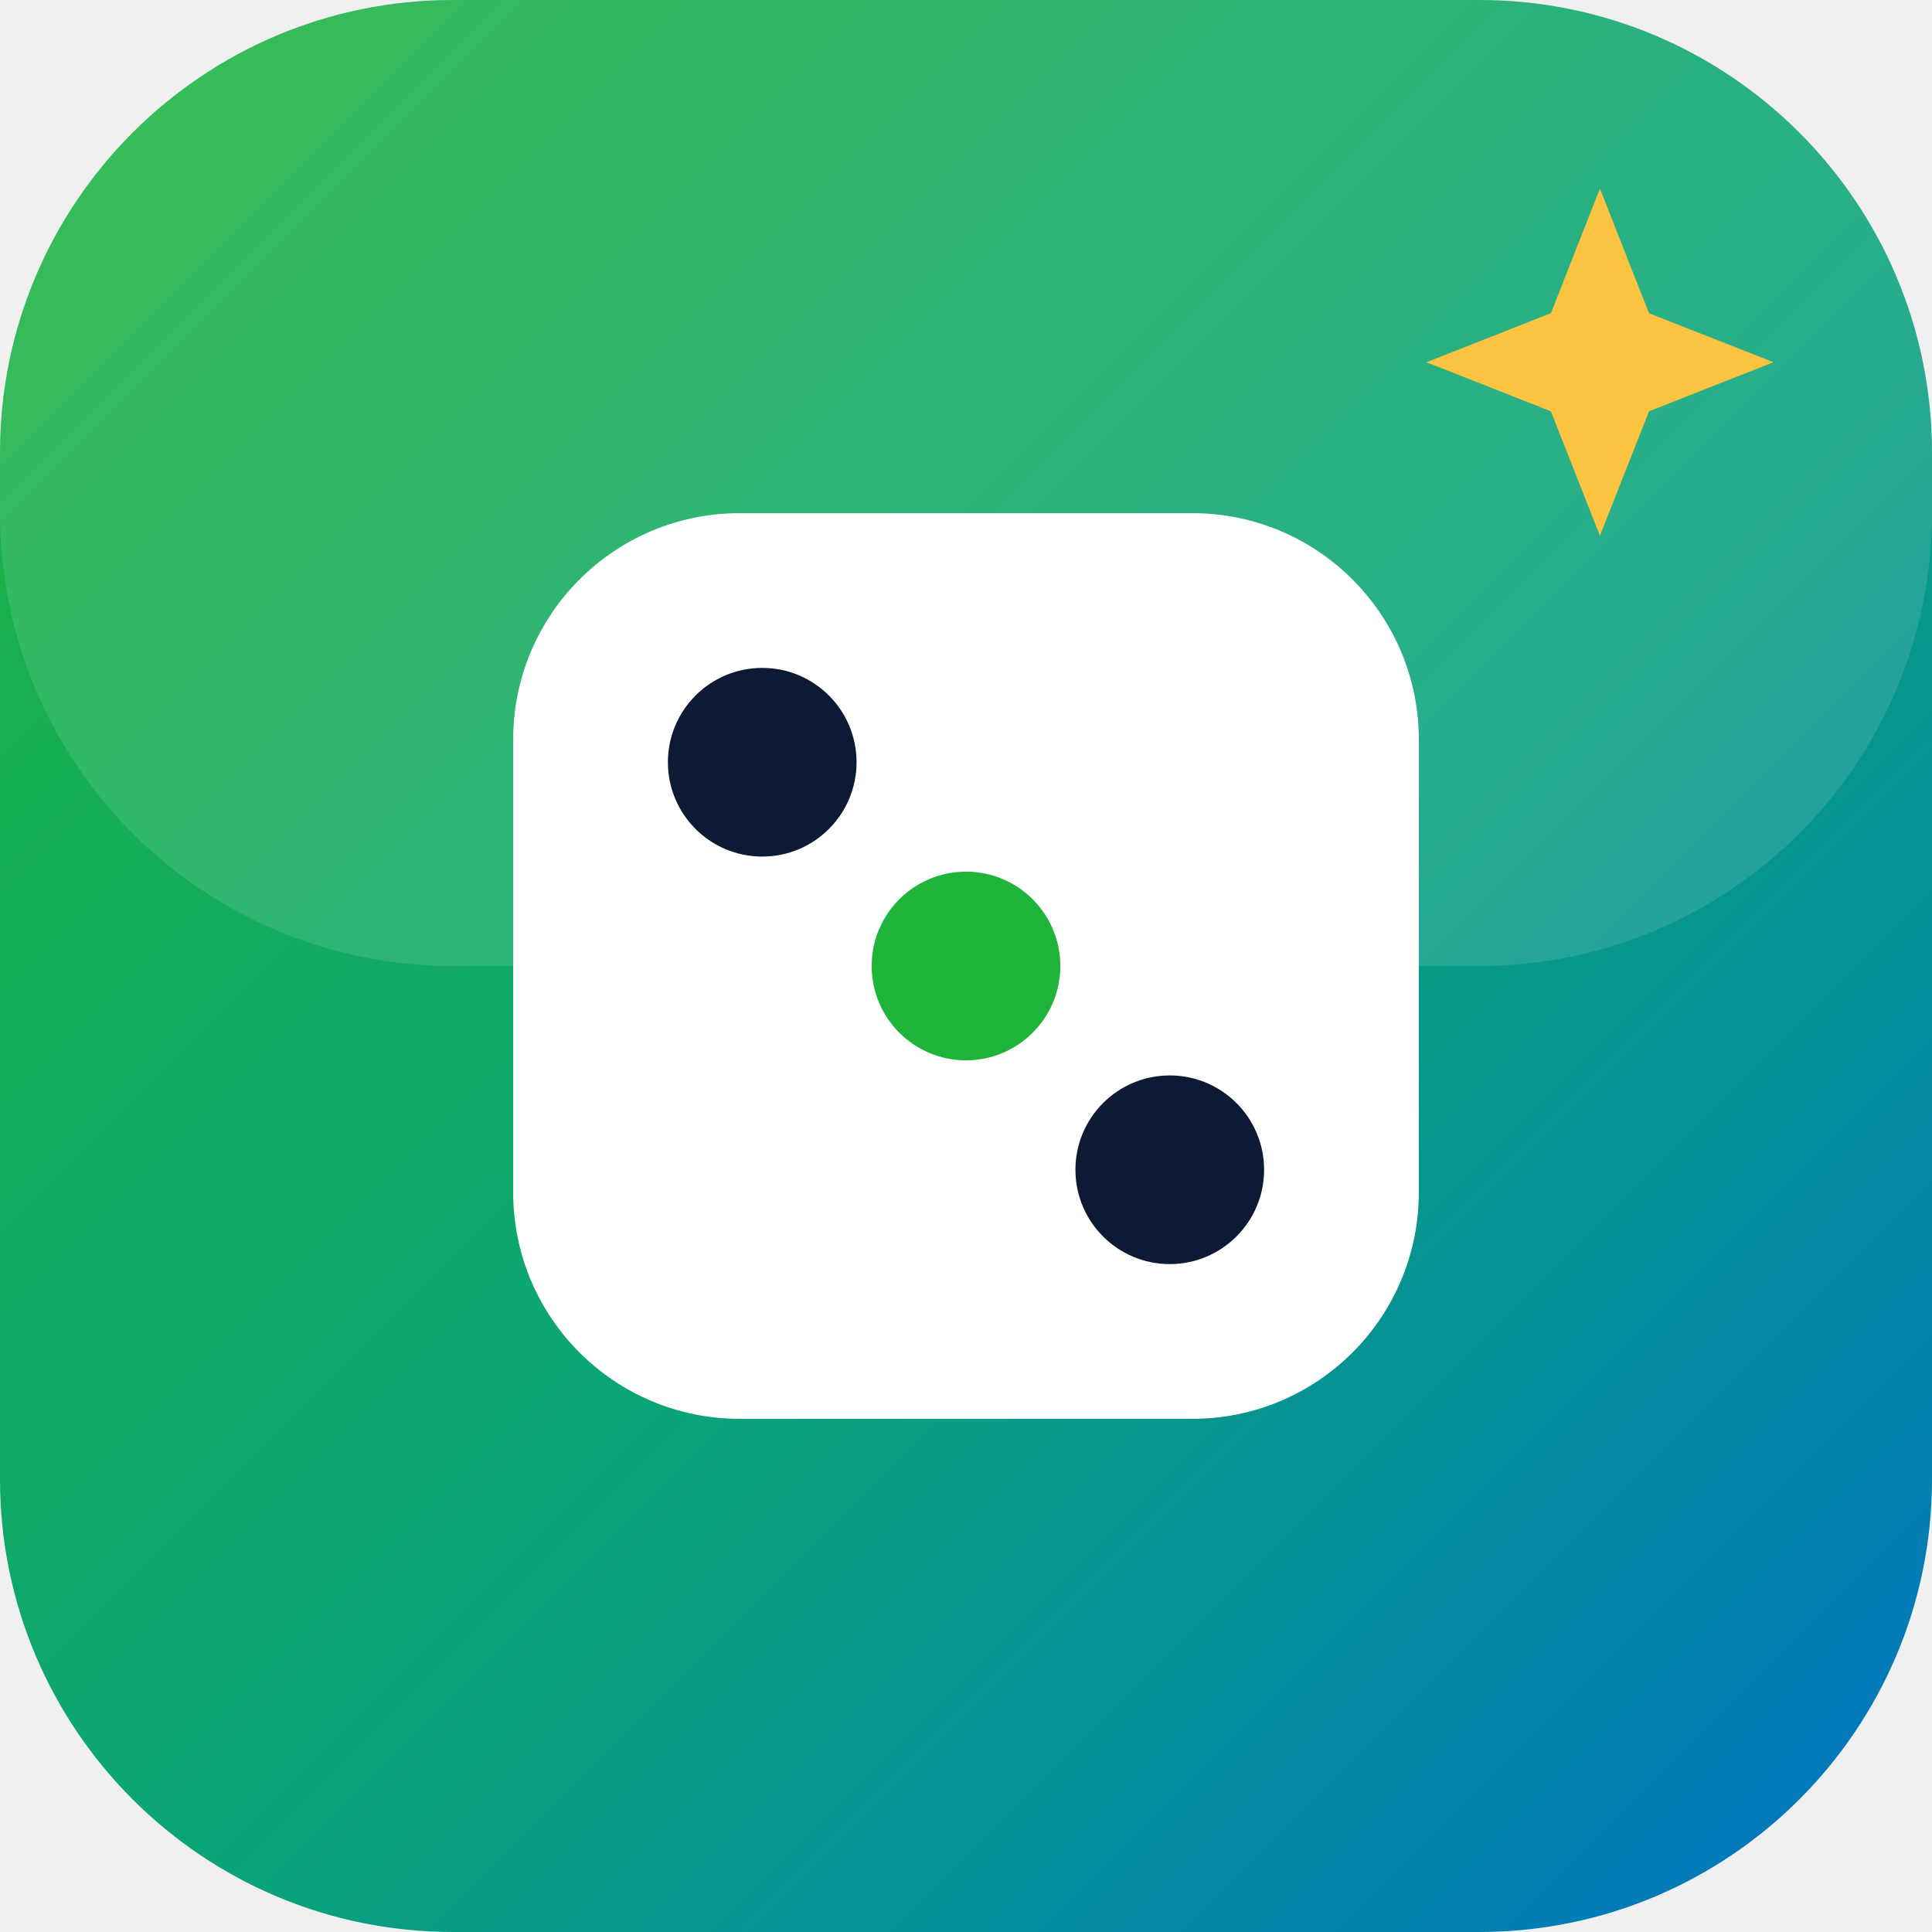
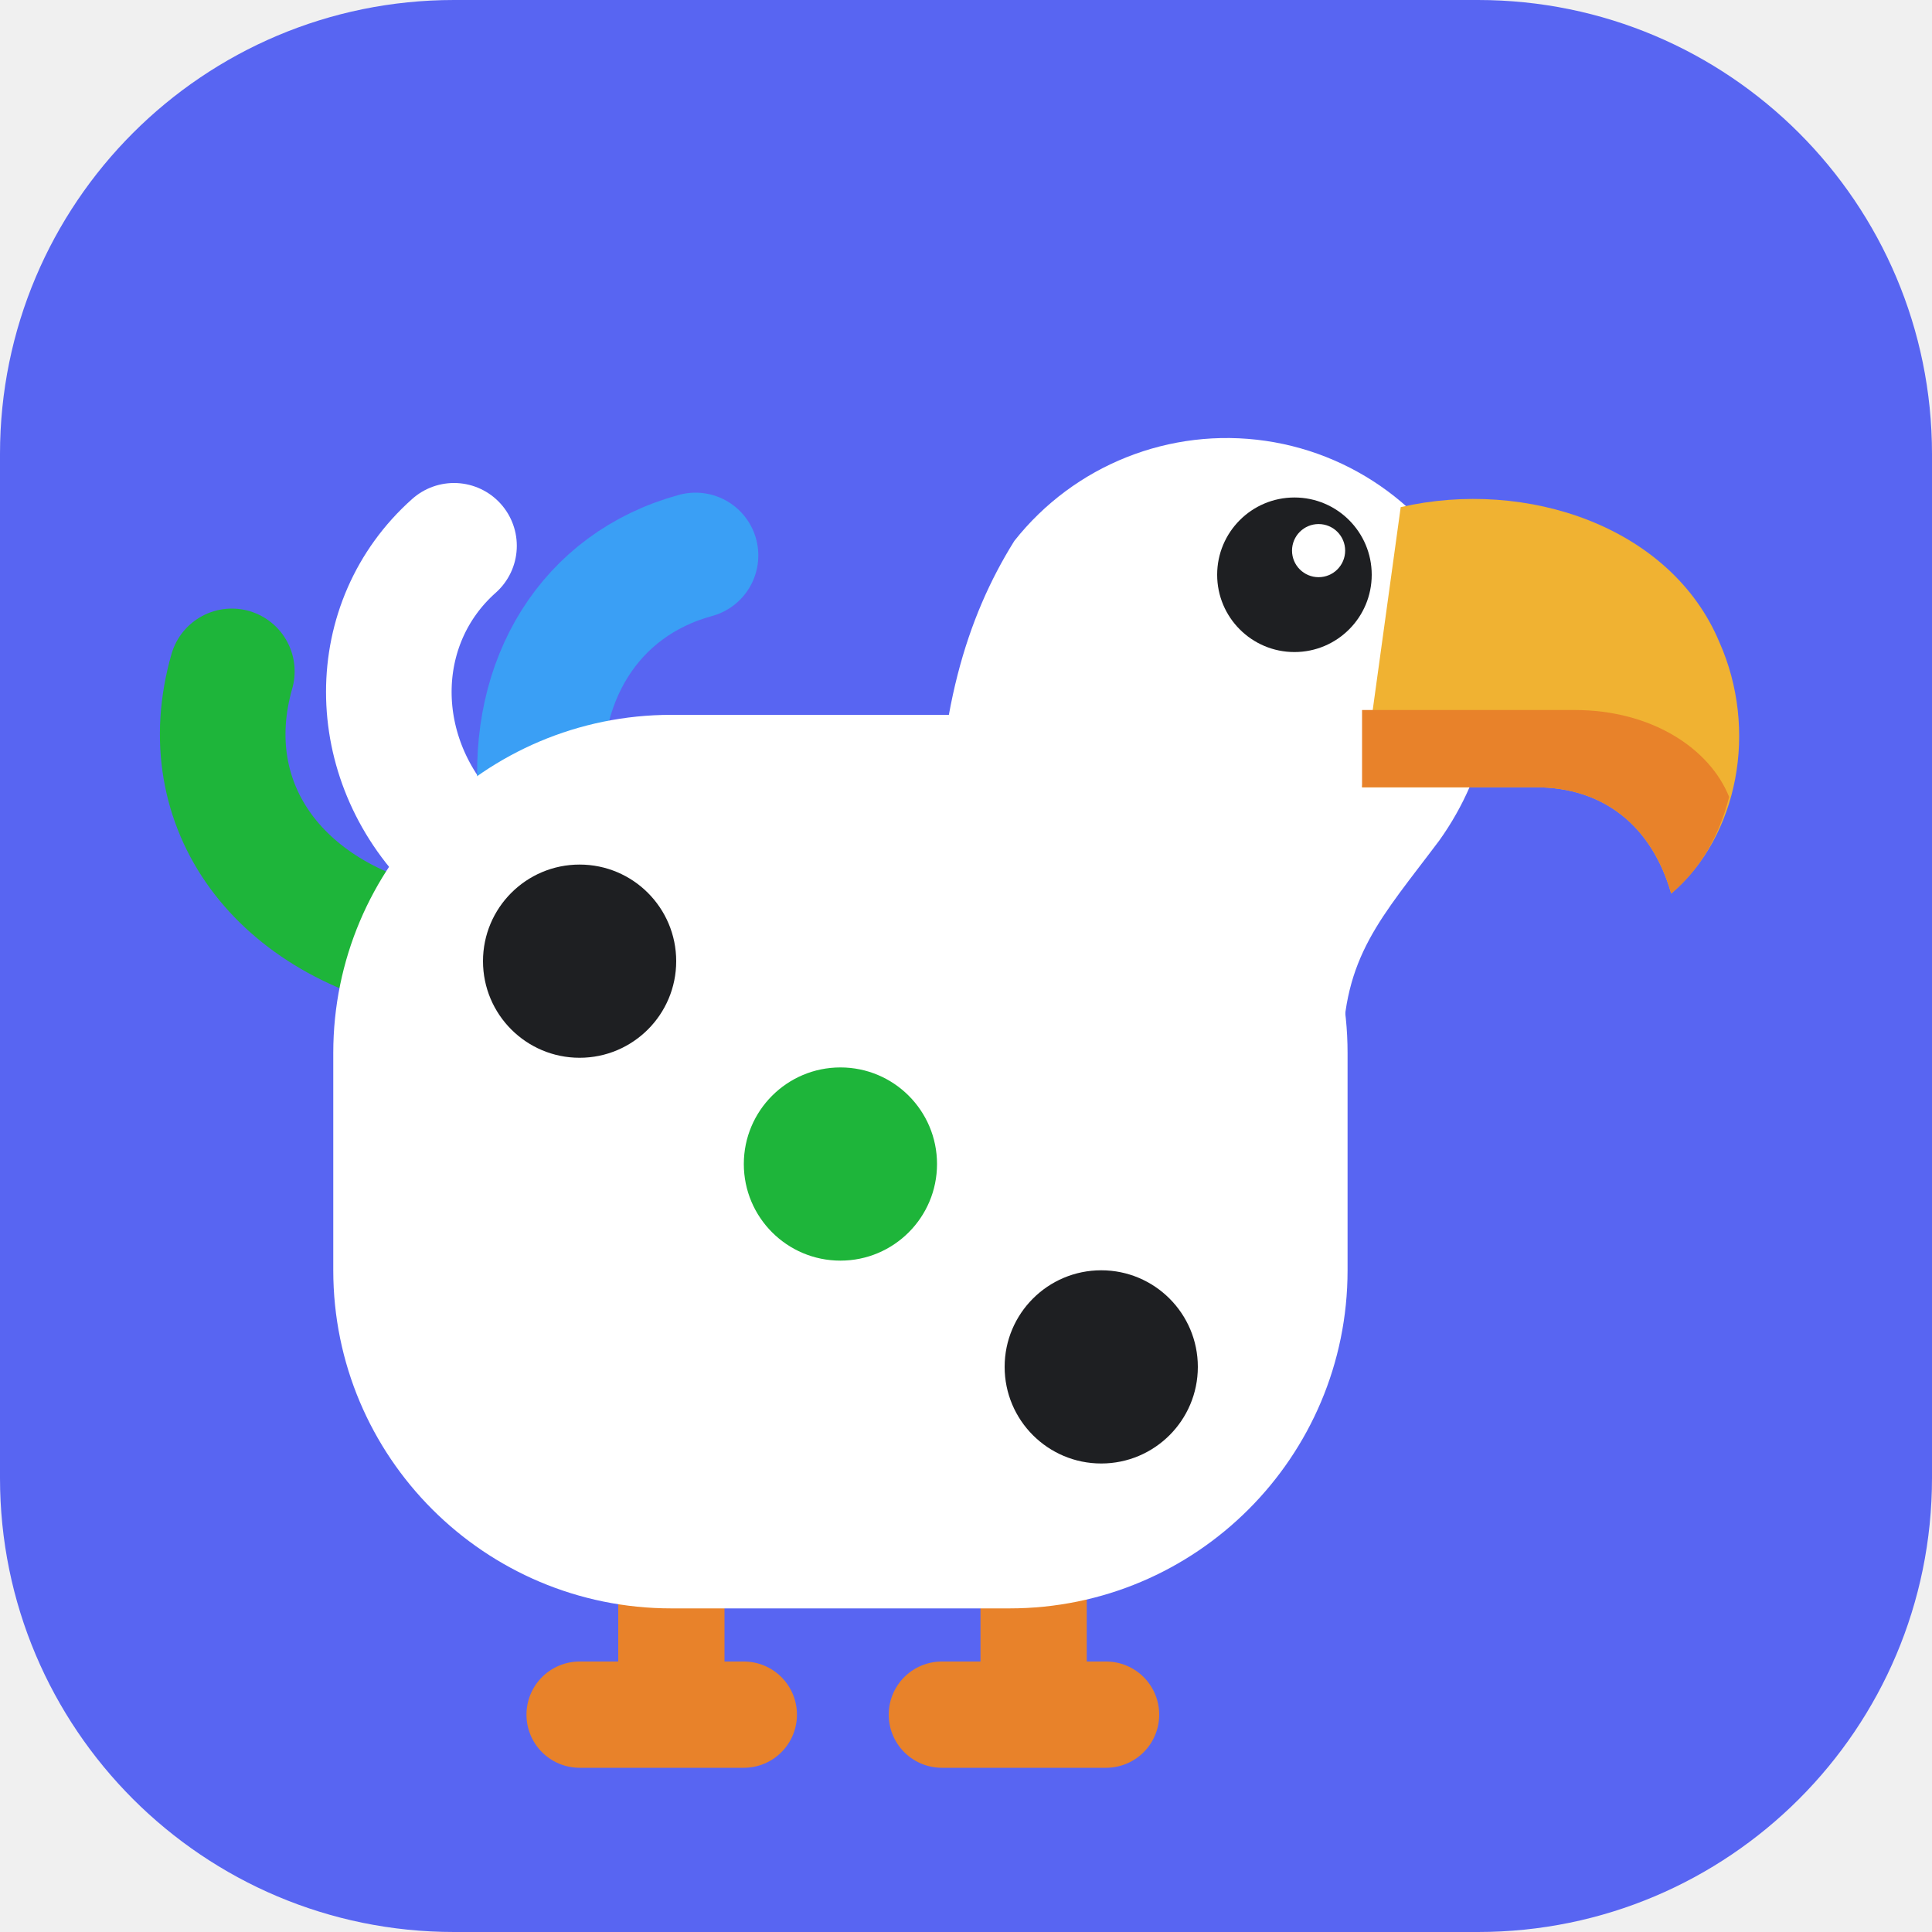
- <svg xmlns="http://www.w3.org/2000/svg" viewBox="0 0 512 512">
-   <defs>
-     <linearGradient id="g" x1="0" y1="0" x2="1" y2="1">
-       <stop offset="0" stop-color="#1EB53A" />
-       <stop offset=".55" stop-color="#0aa37a" />
-       <stop offset="1" stop-color="#0072C6" />
-     </linearGradient>
-   </defs>
-   <rect width="512" height="512" rx="120" fill="url(#g)" />
-   <rect width="512" height="256" rx="120" fill="#fff" opacity=".12" />
-   <rect x="136" y="136" width="240" height="240" rx="60" fill="#fff" />
-   <circle cx="202" cy="202" r="25" fill="#0c1b33" />
-   <circle cx="256" cy="256" r="25" fill="#1EB53A" />
-   <circle cx="310" cy="310" r="25" fill="#0c1b33" />
-   <path d="M424 50l13 33 33 13-33 13-13 33-13-33-33-13 33-13z" fill="#FCC440" />
+ <svg xmlns="http://www.w3.org/2000/svg" viewBox="0 0 40 40">
+   <rect width="40" height="40" rx="9.4" fill="#5865f2" />
+   <g transform="translate(20 20) scale(1) translate(-20 -20) translate(-1.6 0.3)">
+     <g fill="none" stroke-linecap="round" stroke-width="2.6">
+       <path d="M10.6 19.4C7.4 18.8 5.6 16.4 6.4 13.6" stroke="#1eb53a" />
+       <path d="M11 17.2C9.2 15.4 9.2 12.6 11 11" stroke="#ffffff" />
+       <path d="M12.8 16.2c-.2-2.4 1-4.4 3.2-5" stroke="#3a9ff5" />
+     </g>
+     <path d="M15.5 31v4.2M13.6 35.2h3.4M23 31v4.2M21.1 35.2h3.4" stroke="#e8822a" stroke-width="2.2" stroke-linecap="round" fill="none" />
+     <rect x="8.5" y="14.5" width="21" height="18.5" rx="7" fill="#fff" />
+     <path d="M21 17.5c0-3 .6-5 1.6-6.6a5.6 5.6 0 0 1 9.6 1.4c.6 1.6.2 3.4-.8 4.8-1.2 1.6-2 2.4-2 4.4z" fill="#fff" />
+     <path d="M30.6 10.2c2.6-.6 5.6.4 6.6 2.8.8 1.8.4 4-1 5.2-.4-1.4-1.4-2.2-2.8-2.2h-3.6z" fill="#f0b232" />
+     <path d="M36.2 18.2c-.4-1.4-1.4-2.2-2.8-2.2h-3.6v-1.6h4.4c1.6 0 2.8.8 3.2 1.8-.2.8-.6 1.5-1.2 2z" fill="#e8822a" />
+     <circle cx="28.4" cy="11.6" r="1.6" fill="#1e1f22" />
+     <circle cx="28.9" cy="11.1" r=".55" fill="#fff" />
+     <circle cx="13.6" cy="19.6" r="2" fill="#1e1f22" />
+     <circle cx="19" cy="23.8" r="2" fill="#1eb53a" />
+     <circle cx="24.4" cy="28" r="2" fill="#1e1f22" />
+   </g>
</svg>
